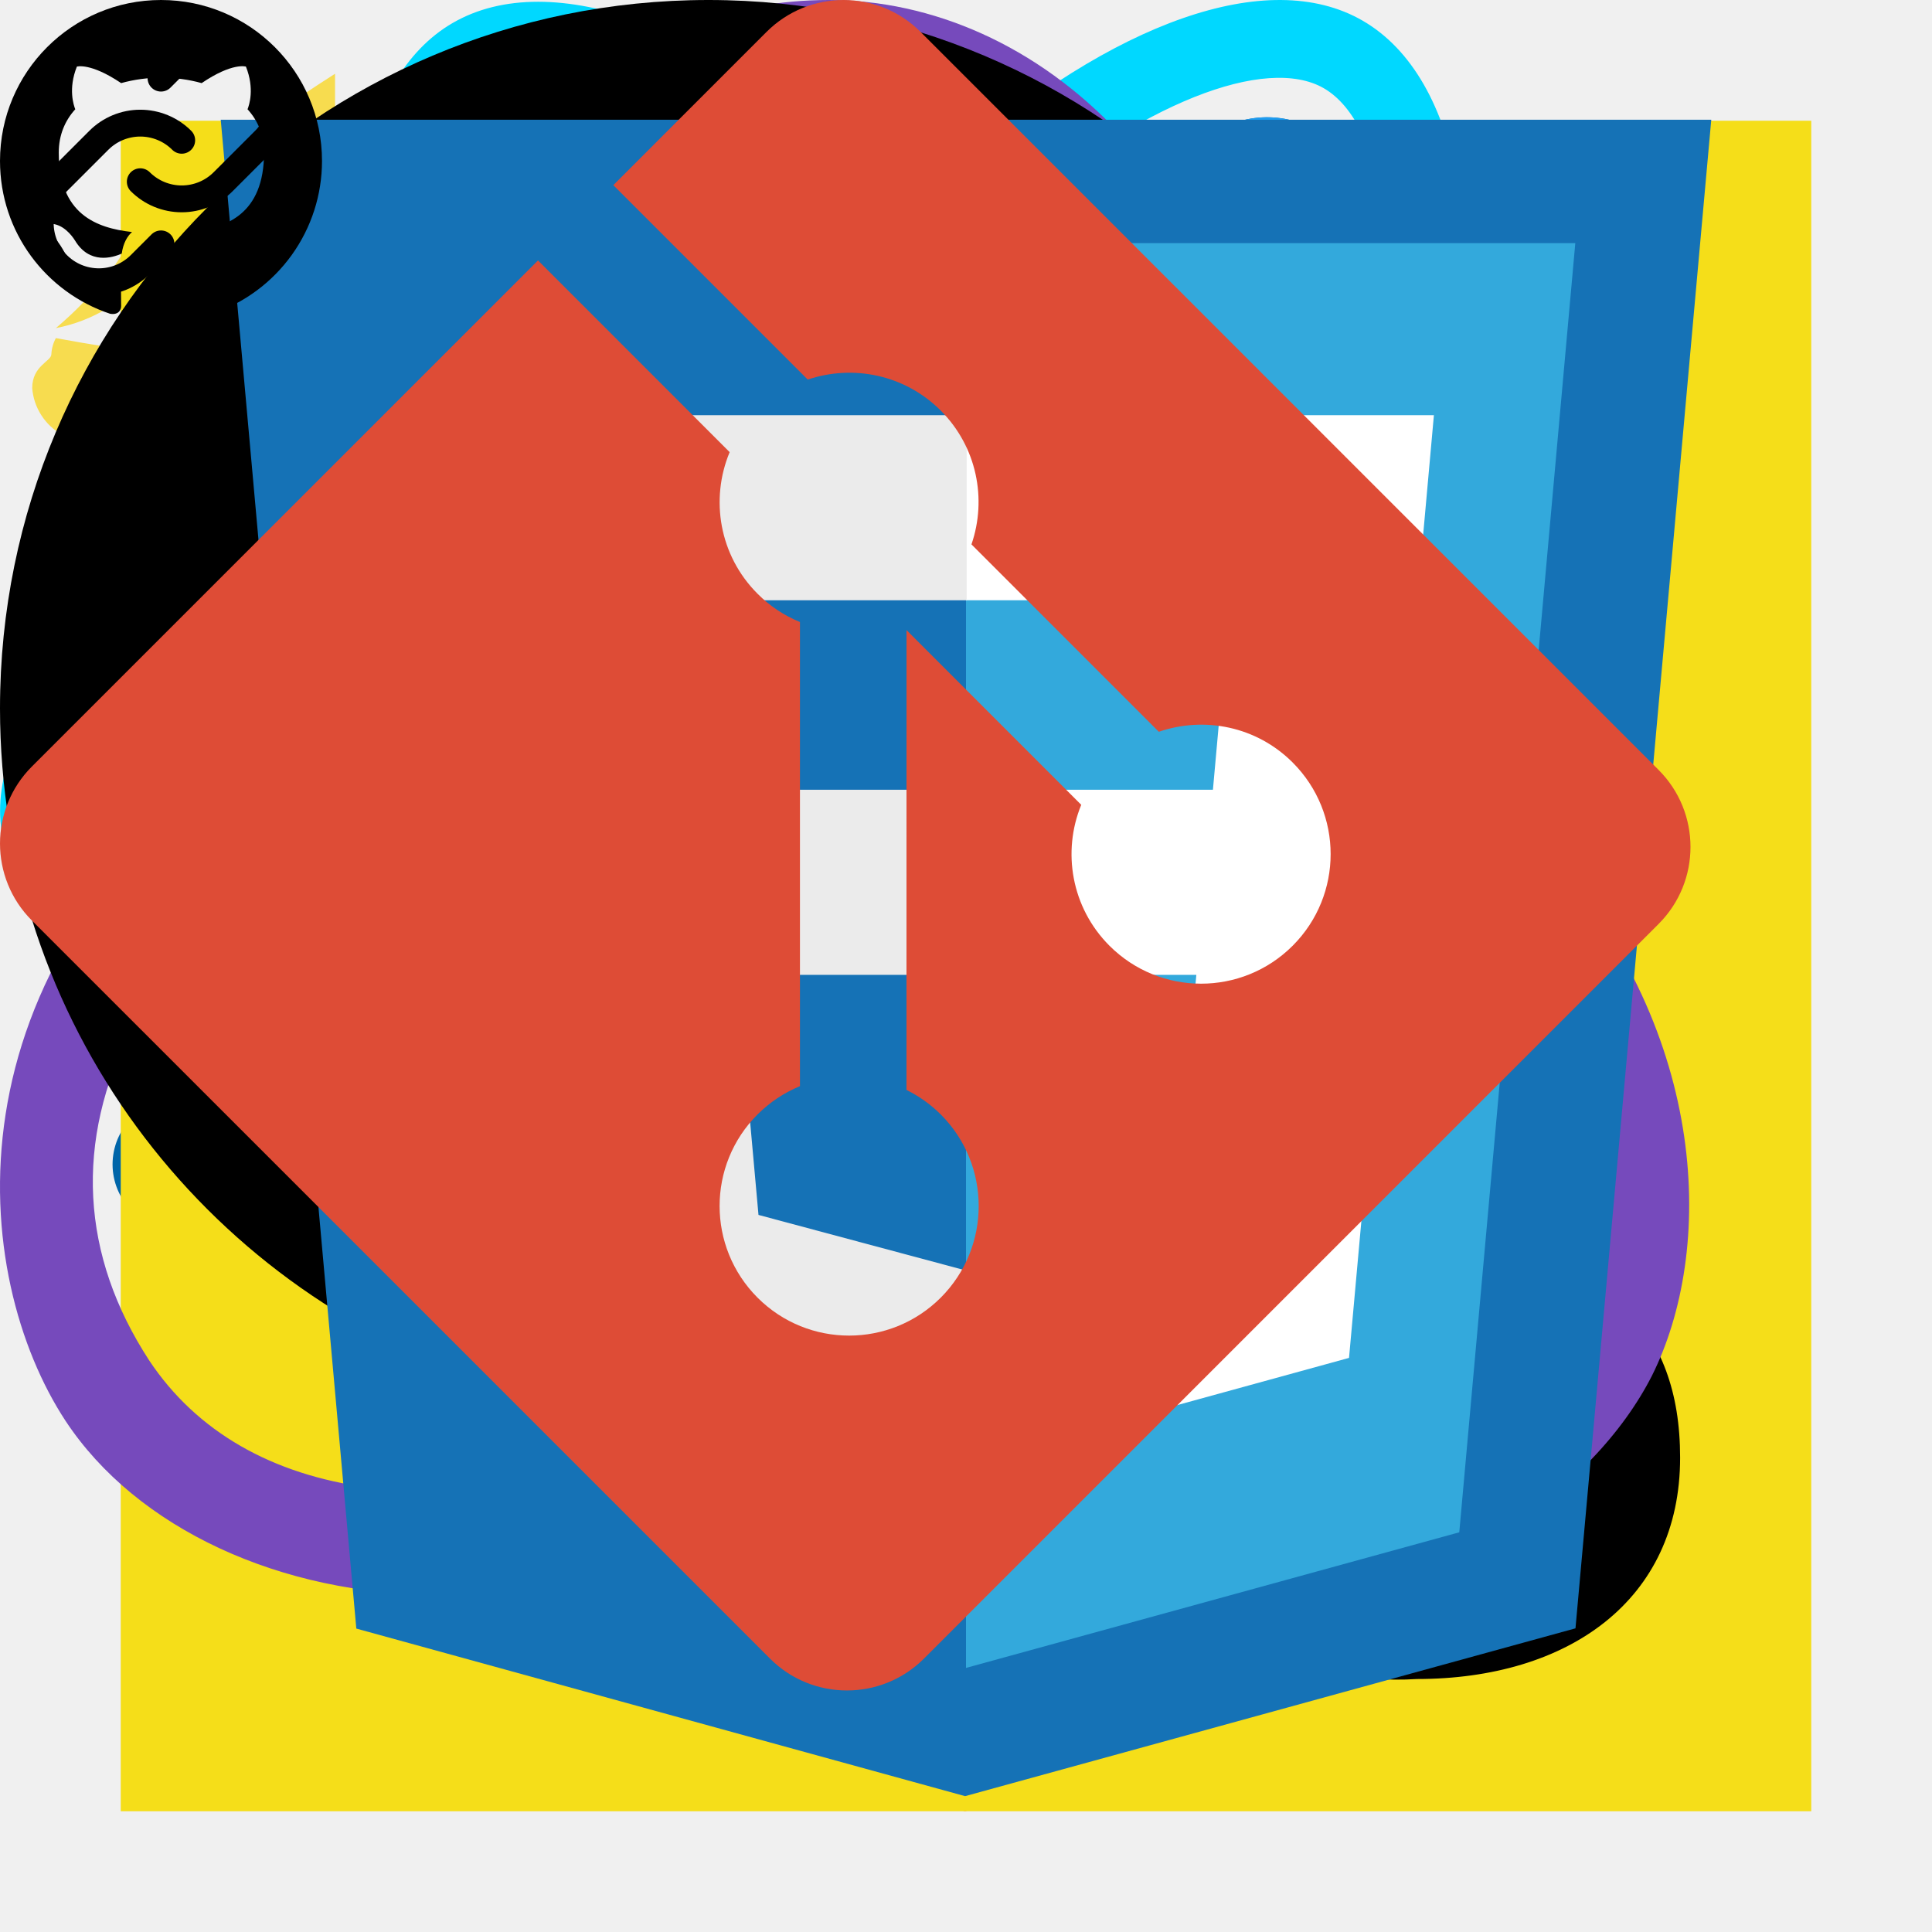
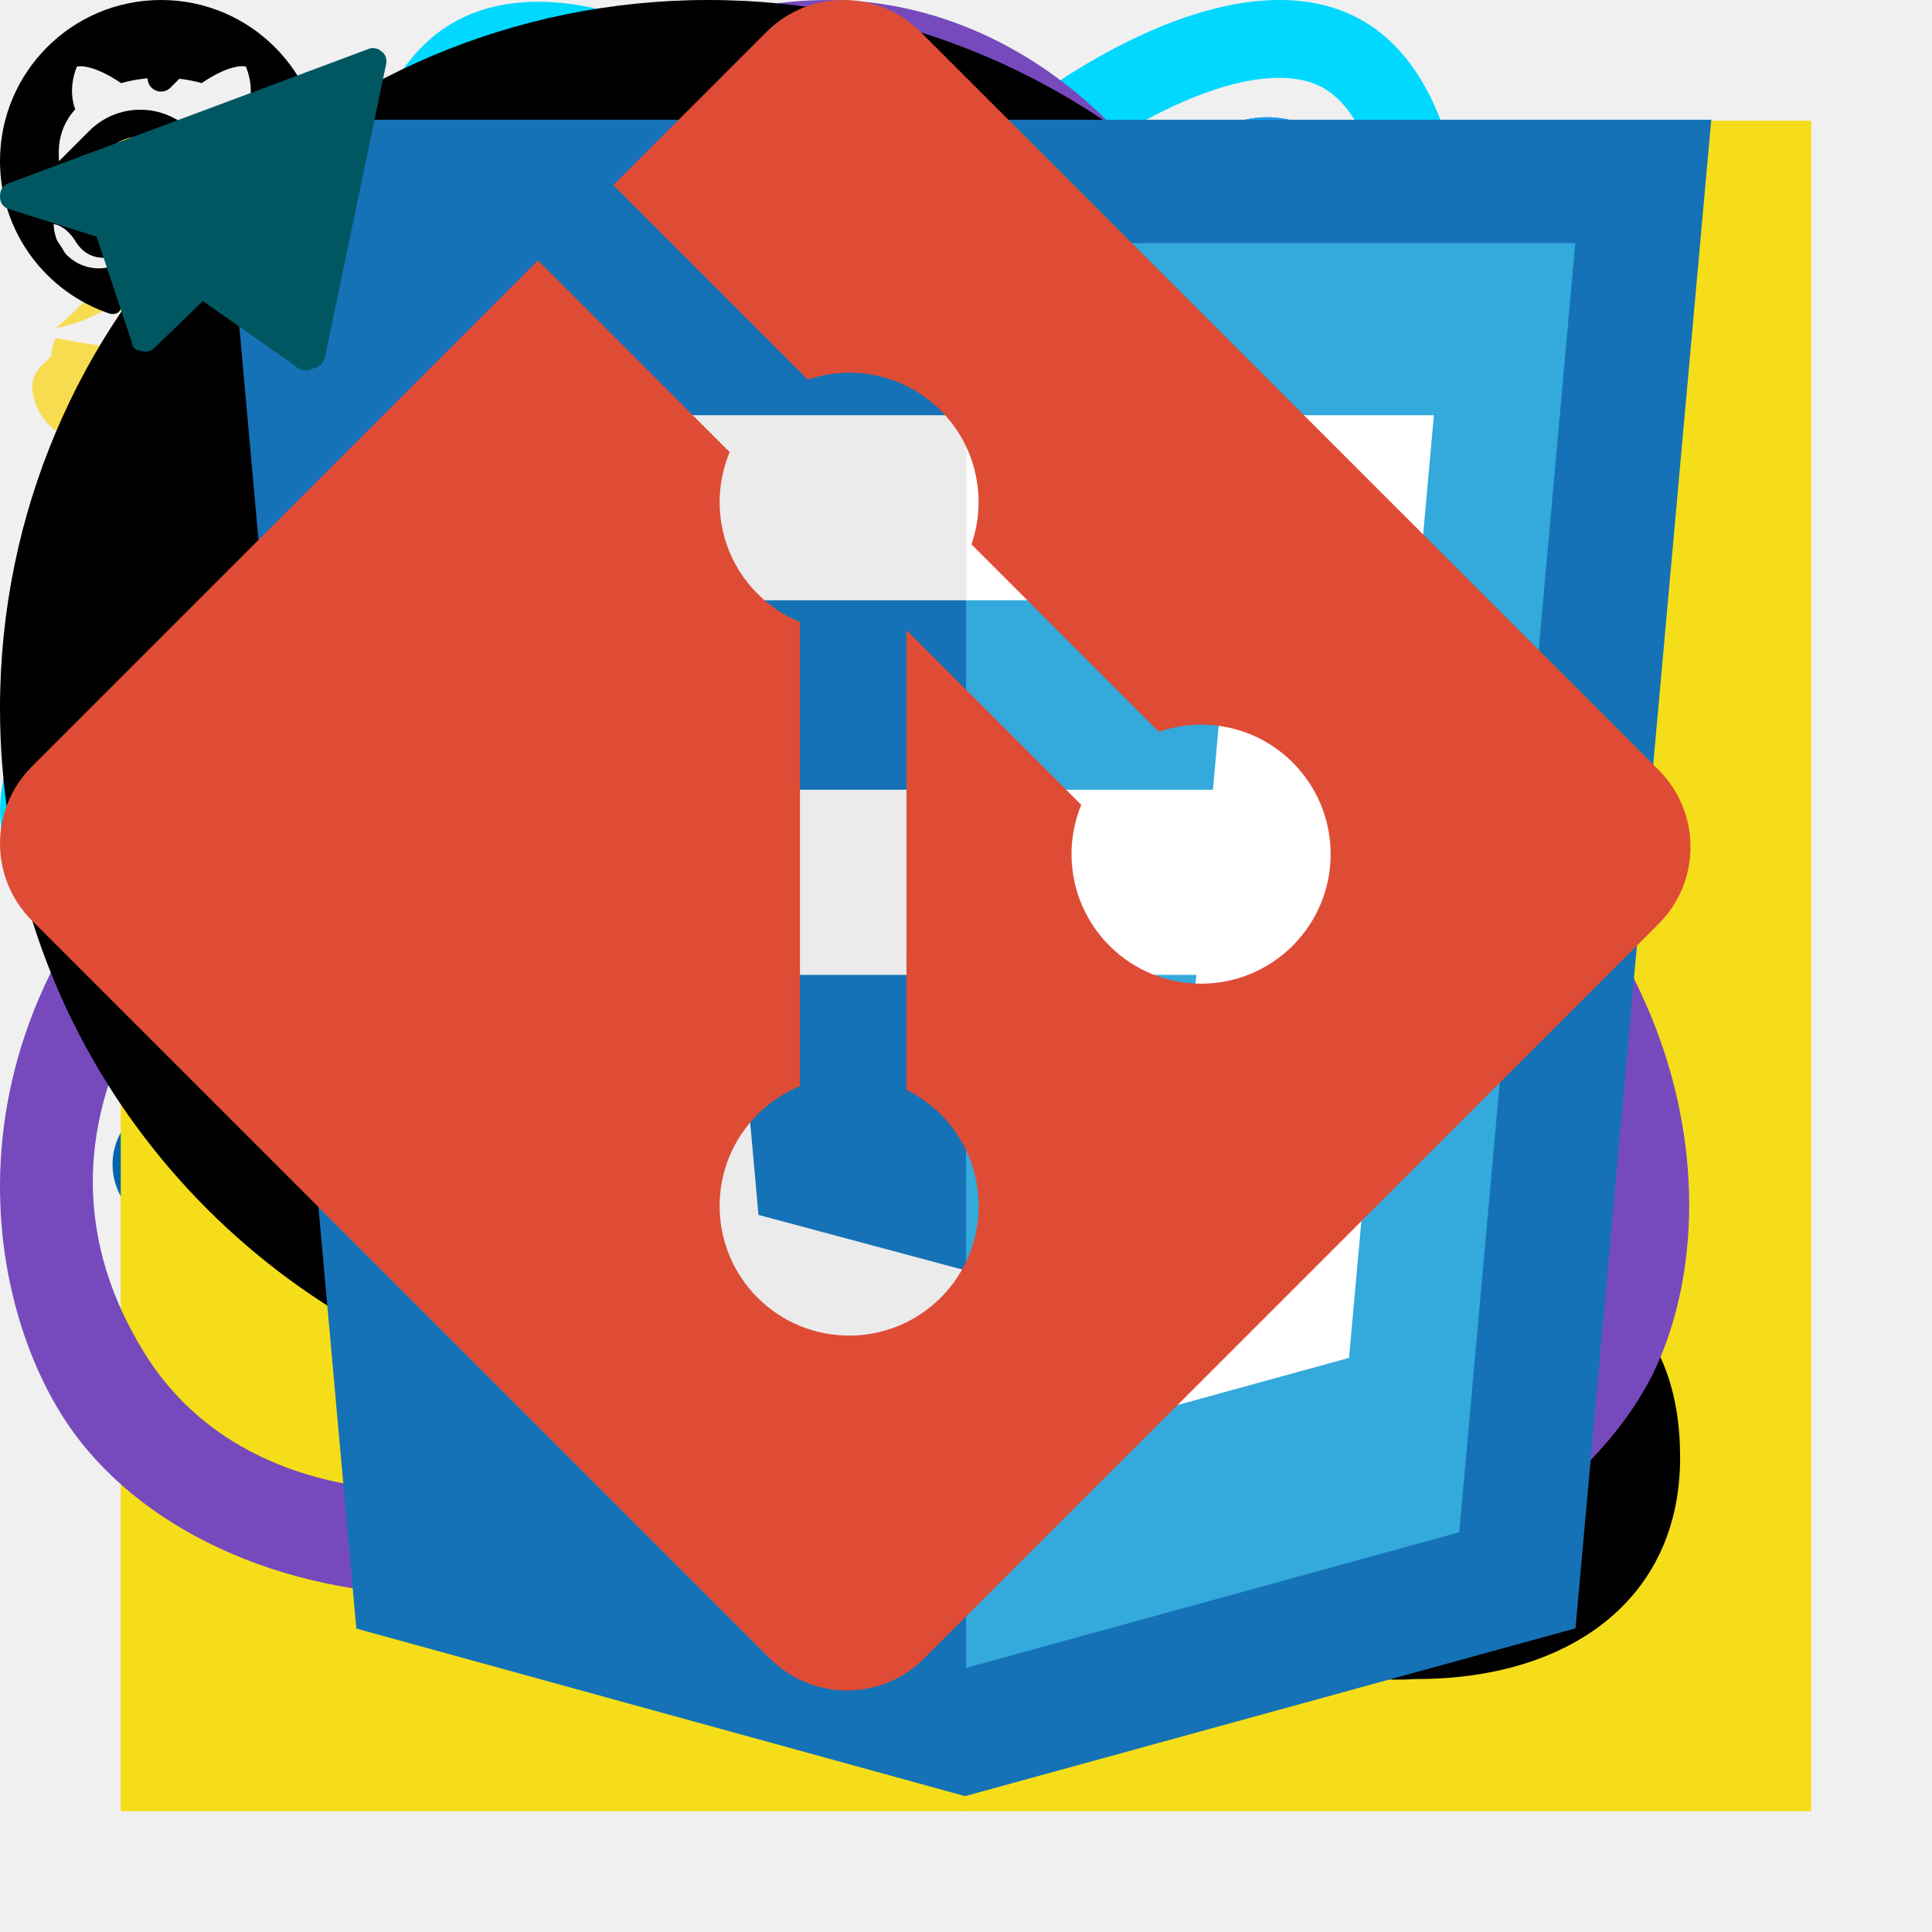
<svg xmlns="http://www.w3.org/2000/svg" width="120" height="120" viewBox="0 0 120 120" fill="none">
  <g id="falcon">
    <path d="M20.81,4.58c-1.24.78-3,2-5.37,3.51a60,60,0,0,0-5.83,4.18c-.81.84-1.45,3-2.94,4.82a23.7,23.7,0,0,1-3.2,3.29,9.75,9.75,0,0,0,3.2-1.23A12.56,12.56,0,0,0,10,16.35a17.63,17.63,0,0,1,1.35-1.86c1.18-1.12,5.31-2.8,7.83-3.6s3.1-.31,5.6-.78a9.72,9.72,0,0,0,3.37-1L30,3.4,20.81,6.79Z" style="fill:#f7dc4f" />
    <path d="M30,10.55l-3.51,6.12h-2.8L16,15.12v-1L19.57,12l2.62-.42ZM12.88,16.73l-.31,3.09-1.63.48-1.71-.57Z" style="fill:#f7dc4f" />
    <path d="M3.47,21a2.34,2.34,0,0,0-.28,1c0,.45-1.19.7-1.19,2.11a3.65,3.65,0,0,0,1.87,2.9L6.34,28.6A3.53,3.53,0,0,1,6,26.87a1.5,1.5,0,0,1,.79-1.35c.67-.53,6.77-1.59,8.59-1.33a5.92,5.92,0,0,1,3.37,1.87L27,20l-2.13-1.94H23.47l-1.94-.93H15.92l-2.36,4.93q-4.72-.23-5.67-.34C7.25,21.64,5.79,21.43,3.47,21Z" style="fill:#f7dc4f" />
  </g>
  <g id="css">
    <defs>
      <clipPath id="clip2_5710">
        <rect width="120" height="120" fill="white" fill-opacity="0" />
      </clipPath>
    </defs>
    <rect width="120" height="120" fill="#FFFFFF" fill-opacity="0" />
    <g clip-path="url(#clip2_5710)">
      <path d="M22.132 102.004L13.706 7.5L106.293 7.5L97.856 101.989L59.943 112.5L22.132 102.004Z" fill="#E44F26" fill-opacity="1" fill-rule="nonzero" />
      <path d="M60 104.468L90.638 95.974L97.845 15.229L60 15.229L60 104.468Z" fill="#F1662A" fill-opacity="1" fill-rule="nonzero" />
      <path d="M60 50.276L44.663 50.276L43.605 38.407L60 38.407L60 26.816L30.938 26.816L31.215 29.929L34.061 61.867L60 61.867L60 50.276ZM60 80.377L59.947 80.392L47.04 76.909L46.215 67.665L34.579 67.665L36.203 85.86L59.947 92.452L60 92.437L60 80.377Z" fill="#EBEBEB" fill-opacity="1" fill-rule="nonzero" />
      <path d="M59.959 50.276L59.959 61.867L74.231 61.867L72.889 76.901L59.959 80.389L59.959 92.449L83.723 85.86L83.895 83.902L86.618 53.389L86.903 50.276L59.959 50.276ZM59.959 26.816L59.959 38.407L87.957 38.407L88.189 35.805L88.718 29.929L88.995 26.816L59.959 26.816Z" fill="#FFFFFF" fill-opacity="1" fill-rule="nonzero" />
    </g>
  </g>
  <g id="vscode">
    <defs>
      <clipPath id="clip2_5696">
        <rect width="112" height="112" fill="white" fill-opacity="0" />
      </clipPath>
    </defs>
    <rect width="112" height="112" fill="#FFFFFF" fill-opacity="0" />
    <g clip-path="url(#clip2_5696)">
      <path d="M101.535 17.605L81.354 7.889C80.214 7.339 78.932 7.158 77.684 7.37C76.437 7.582 75.287 8.177 74.392 9.072L8.33 69.3C7.528 70.027 7.049 71.043 6.996 72.124C6.944 73.205 7.323 74.263 8.05 75.064C8.137 75.159 8.225 75.25 8.319 75.334L13.713 80.234C14.418 80.875 15.325 81.25 16.277 81.292C17.229 81.334 18.166 81.042 18.924 80.465L98.497 20.125C99.098 19.669 99.814 19.39 100.565 19.319C101.317 19.248 102.073 19.388 102.749 19.723C103.424 20.058 103.993 20.576 104.391 21.217C104.789 21.858 105 22.598 105 23.352L105 23.117C105 21.966 104.675 20.837 104.062 19.862C103.448 18.887 102.573 18.105 101.535 17.605Z" fill="#0065A9" fill-opacity="1" fill-rule="nonzero" />
      <path d="M101.535 94.395L81.354 104.115C80.214 104.662 78.932 104.843 77.685 104.631C76.438 104.419 75.287 103.825 74.392 102.932L8.33 42.7C7.528 41.973 7.049 40.957 6.996 39.876C6.944 38.795 7.323 37.737 8.05 36.935C8.137 36.841 8.225 36.75 8.319 36.666L13.713 31.766C14.418 31.122 15.328 30.746 16.282 30.704C17.236 30.662 18.175 30.956 18.935 31.535L98.497 91.875C99.098 92.331 99.814 92.61 100.565 92.681C101.317 92.752 102.073 92.612 102.749 92.277C103.424 91.942 103.993 91.424 104.391 90.783C104.789 90.142 105 89.403 105 88.648L105 88.9C104.996 90.049 104.669 91.173 104.056 92.145C103.444 93.117 102.57 93.897 101.535 94.395Z" fill="#007ACC" fill-opacity="1" fill-rule="nonzero" />
      <path d="M81.354 104.114C80.214 104.662 78.932 104.843 77.685 104.631C76.438 104.419 75.287 103.825 74.392 102.931C74.895 103.427 75.533 103.764 76.226 103.899C76.919 104.034 77.637 103.962 78.289 103.691C78.941 103.42 79.499 102.963 79.892 102.376C80.285 101.79 80.497 101.1 80.5 100.394L80.5 11.606C80.501 10.896 80.29 10.203 79.897 9.613C79.502 9.023 78.942 8.563 78.287 8.291C77.631 8.02 76.91 7.949 76.214 8.088C75.518 8.227 74.879 8.57 74.378 9.072C75.273 8.177 76.423 7.582 77.67 7.37C78.917 7.157 80.2 7.337 81.34 7.885L101.517 17.587C102.559 18.084 103.438 18.866 104.054 19.841C104.67 20.817 104.998 21.946 105 23.1L105 88.9C105 90.053 104.675 91.182 104.061 92.158C103.448 93.134 102.571 93.917 101.531 94.416L81.354 104.114Z" fill="#1F9CF0" fill-opacity="1" fill-rule="nonzero" />
    </g>
  </g>
  <g id="js">
    <defs>
      <clipPath id="clip2_5700">
        <rect width="120" height="120" fill="white" fill-opacity="0" />
      </clipPath>
    </defs>
    <rect width="120" height="120" fill="#FFFFFF" fill-opacity="0" />
    <g clip-path="url(#clip2_5700)">
      <path d="M7.5 7.5L112.5 7.5L112.5 112.5L7.5 112.5L7.5 7.5Z" fill="#F5DE19" fill-opacity="1" fill-rule="nonzero" />
      <path d="M78.034 89.531C78.928 91.349 80.318 92.876 82.043 93.938C83.769 94.999 85.758 95.552 87.784 95.531C91.871 95.531 94.485 93.487 94.485 90.656C94.485 87.281 91.8 86.074 87.3 84.105L84.832 83.047C77.707 80.014 72.982 76.215 72.982 68.183C72.982 60.784 78.607 55.148 87.431 55.148C90.288 54.941 93.142 55.581 95.637 56.986C98.133 58.391 100.159 60.499 101.464 63.049L93.75 67.98C93.248 66.716 92.373 65.635 91.242 64.879C90.11 64.124 88.776 63.73 87.416 63.75C86.823 63.691 86.224 63.755 85.657 63.94C85.09 64.125 84.568 64.427 84.123 64.824C83.679 65.222 83.323 65.709 83.077 66.252C82.831 66.795 82.701 67.384 82.695 67.98C82.695 70.939 84.529 72.139 88.763 73.98L91.23 75.037C99.615 78.634 104.355 82.297 104.355 90.536C104.355 99.42 97.376 104.287 88.005 104.287C84.354 104.52 80.713 103.691 77.522 101.901C74.332 100.11 71.727 97.434 70.024 94.196L78.034 89.531ZM43.178 90.386C44.726 93.135 46.136 95.46 49.526 95.46C52.766 95.46 54.814 94.192 54.814 89.261L54.814 55.71L64.68 55.71L64.68 89.392C64.68 99.608 58.68 104.258 49.946 104.258C46.859 104.426 43.793 103.657 41.151 102.051C38.51 100.444 36.416 98.076 35.145 95.257L43.178 90.386Z" fill="#000000" fill-opacity="1" fill-rule="nonzero" />
    </g>
  </g>
  <g id="react">
    <defs>
      <clipPath id="clip2_5687">
        <rect width="100" height="100" fill="white" fill-opacity="0" />
      </clipPath>
    </defs>
    <rect width="100" height="100" fill="#FFFFFF" fill-opacity="0" />
    <g clip-path="url(#clip2_5687)">
      <path d="M92.906 32.703C91.703 32.289 90.49 31.905 89.269 31.552C89.474 30.711 89.663 29.879 89.83 29.062C92.584 15.648 90.784 4.842 84.636 1.284C78.742 -2.127 69.102 1.429 59.366 9.933C58.406 10.773 57.468 11.637 56.552 12.524C55.939 11.934 55.315 11.355 54.68 10.789C44.477 1.696 34.249 -2.136 28.108 1.432C22.219 4.854 20.475 15.013 22.954 27.725C23.2 28.984 23.479 30.237 23.789 31.482C22.341 31.895 20.944 32.334 19.607 32.802C7.644 36.988 0.005 43.548 0.005 50.353C0.005 57.381 8.206 64.43 20.666 68.704C21.676 69.049 22.695 69.369 23.721 69.663C23.387 71.004 23.092 72.354 22.834 73.711C20.471 86.203 22.316 96.122 28.189 99.522C34.255 103.033 44.437 99.425 54.351 90.727C55.154 90.02 55.94 89.292 56.708 88.546C57.7 89.507 58.719 90.439 59.763 91.343C69.366 99.636 78.85 102.985 84.718 99.576C90.778 96.055 92.748 85.399 90.191 72.436C89.989 71.42 89.763 70.409 89.513 69.405C90.228 69.192 90.93 68.973 91.614 68.746C104.567 64.438 112.995 57.475 112.995 50.353C112.995 43.523 105.109 36.919 92.906 32.703ZM90.096 64.147C89.478 64.352 88.844 64.55 88.198 64.743C86.768 60.2 84.839 55.368 82.477 50.376C84.731 45.504 86.586 40.734 87.976 36.22C89.132 36.556 90.253 36.91 91.335 37.283C101.791 40.896 108.168 46.237 108.168 50.353C108.168 54.737 101.281 60.428 90.096 64.147ZM85.456 73.376C86.586 79.109 86.748 84.291 85.999 88.344C85.326 91.984 83.973 94.411 82.299 95.384C78.738 97.453 71.124 94.764 62.911 87.671C61.94 86.83 60.993 85.963 60.07 85.07C63.254 81.576 66.436 77.513 69.541 73.001C75.003 72.514 80.164 71.719 84.844 70.633C85.069 71.543 85.273 72.457 85.456 73.376ZM38.526 95.026C35.047 96.259 32.276 96.295 30.601 95.325C27.037 93.262 25.555 85.298 27.576 74.615C27.816 73.353 28.092 72.097 28.401 70.85C33.029 71.878 38.152 72.617 43.627 73.062C46.754 77.478 50.028 81.536 53.327 85.089C52.626 85.77 51.908 86.434 51.174 87.079C46.79 90.925 42.397 93.654 38.526 95.026ZM22.227 64.12C16.718 62.23 12.168 59.774 9.049 57.093C6.247 54.685 4.832 52.293 4.832 50.353C4.832 46.223 10.966 40.956 21.196 37.377C22.438 36.942 23.737 36.533 25.085 36.148C26.5 40.764 28.354 45.59 30.593 50.471C28.325 55.423 26.444 60.327 25.016 64.997C24.08 64.728 23.15 64.435 22.227 64.12ZM27.691 26.795C25.567 15.903 26.977 7.687 30.527 5.625C34.307 3.429 42.665 6.56 51.475 14.412C52.05 14.925 52.615 15.448 53.171 15.982C49.888 19.52 46.644 23.548 43.545 27.937C38.231 28.431 33.145 29.225 28.468 30.289C28.179 29.131 27.92 27.966 27.691 26.795L27.691 26.795ZM76.43 38.874C75.325 36.959 74.18 35.068 72.994 33.202C76.599 33.66 80.053 34.267 83.297 35.01C82.323 38.142 81.109 41.417 79.681 44.775C78.636 42.787 77.552 40.819 76.43 38.874ZM56.554 19.444C58.781 21.865 61.01 24.568 63.203 27.5C58.754 27.289 54.298 27.288 49.849 27.498C52.044 24.592 54.293 21.893 56.554 19.444ZM36.551 38.907C35.442 40.837 34.379 42.792 33.361 44.771C31.956 41.425 30.753 38.135 29.771 34.958C32.995 34.234 36.433 33.643 40.015 33.194C38.816 35.07 37.661 36.975 36.551 38.907L36.551 38.907ZM40.118 67.857C36.417 67.442 32.927 66.881 29.704 66.177C30.702 62.943 31.931 59.583 33.367 56.165C34.389 58.146 35.456 60.102 36.57 62.033C37.715 64.017 38.9 65.961 40.118 67.857ZM56.688 81.603C54.399 79.126 52.118 76.385 49.889 73.437C52.053 73.522 54.258 73.566 56.5 73.566C58.803 73.566 61.08 73.514 63.321 73.414C61.12 76.414 58.899 79.159 56.688 81.603ZM79.726 55.991C81.237 59.446 82.51 62.788 83.52 65.967C80.244 66.717 76.707 67.321 72.98 67.77C74.175 65.87 75.331 63.946 76.449 62C77.586 60.021 78.678 58.018 79.726 55.991ZM72.268 59.579C70.556 62.563 68.749 65.491 66.847 68.357C63.404 68.602 59.952 68.723 56.5 68.722C52.984 68.722 49.563 68.612 46.27 68.397C44.319 65.538 42.477 62.605 40.747 59.606L40.748 59.606C39.026 56.622 37.417 53.574 35.926 50.468C37.414 47.362 39.017 44.312 40.733 41.327L40.732 41.327C42.447 38.341 44.275 35.421 46.211 32.573C49.571 32.318 53.017 32.185 56.499 32.185L56.5 32.185C59.998 32.185 63.449 32.319 66.808 32.576C68.724 35.419 70.54 38.329 72.252 41.301C73.974 44.28 75.598 47.315 77.123 50.4C75.614 53.517 73.994 56.578 72.268 59.579ZM82.225 5.481C86.008 7.671 87.48 16.502 85.103 28.084C84.951 28.823 84.781 29.576 84.596 30.339C79.907 29.253 74.817 28.445 69.487 27.943C66.383 23.506 63.166 19.472 59.936 15.979C60.782 15.16 61.649 14.363 62.535 13.587C70.877 6.301 78.673 3.425 82.225 5.481ZM56.5 40.226C62.072 40.226 66.59 44.76 66.59 50.353C66.59 55.946 62.072 60.479 56.5 60.479C50.928 60.479 46.41 55.946 46.41 50.353C46.41 44.76 50.928 40.226 56.5 40.226Z" fill="#00D8FF" fill-opacity="1" fill-rule="nonzero" />
    </g>
  </g>
  <g id="redux">
    <path id="Vector" d="M72.697 69.563C76.569 69.162 79.506 65.824 79.373 61.818C79.239 57.813 75.901 54.609 71.896 54.609L71.629 54.609C67.49 54.742 64.286 58.214 64.419 62.352C64.553 64.355 65.354 66.091 66.555 67.293C62.016 76.239 55.073 82.781 44.659 88.255C37.583 91.993 30.24 93.329 22.897 92.394C16.889 91.593 12.216 88.923 9.278 84.516C5.006 77.974 4.606 70.897 8.211 63.821C10.748 58.748 14.752 55.009 17.289 53.14C16.755 51.404 15.954 48.467 15.554 46.331C-3.806 60.35 -1.803 79.309 4.072 88.255C8.478 94.931 17.423 99.07 27.303 99.07C29.973 99.07 32.643 98.803 35.313 98.136C52.403 94.797 65.354 84.65 72.697 69.563ZM96.196 53.007C86.048 41.123 71.095 34.581 54.005 34.581L51.869 34.581C50.668 32.178 48.131 30.575 45.327 30.575L45.06 30.575C40.921 30.709 37.717 34.18 37.85 38.32C37.984 42.325 41.322 45.529 45.327 45.529L45.594 45.529C48.531 45.396 51.068 43.527 52.136 40.99L54.539 40.99C64.686 40.99 74.299 43.927 82.978 49.668C89.653 54.075 94.46 59.816 97.13 66.759C99.4 72.366 99.266 77.841 96.863 82.514C93.124 89.59 86.85 93.462 78.572 93.462C73.231 93.462 68.158 91.86 65.487 90.658C64.019 91.993 61.348 94.129 59.479 95.465C65.221 98.135 71.095 99.604 76.702 99.604C89.52 99.604 98.999 92.528 102.604 85.451C106.476 77.707 106.208 64.355 96.196 53.007ZM28.371 71.832C28.504 75.838 31.842 79.042 35.848 79.042L36.115 79.042C40.254 78.909 43.458 75.437 43.324 71.298C43.191 67.292 39.853 64.088 35.848 64.088L35.581 64.088C35.313 64.088 34.913 64.088 34.646 64.221C29.172 55.142 26.902 45.262 27.704 34.581C28.237 26.57 30.908 19.627 35.581 13.885C39.452 8.945 46.929 6.542 52.003 6.409C66.155 6.141 72.163 23.766 72.564 30.842C74.299 31.243 77.237 32.178 79.239 32.845C77.637 11.216 64.286 0 51.469 0C39.452 0 28.371 8.679 23.965 21.496C17.823 38.587 21.829 55.009 29.305 67.96C28.638 68.895 28.237 70.364 28.371 71.832L28.371 71.832Z" fill="#764ABC" fill-opacity="1" fill-rule="nonzero" />
  </g>
  <g id="github">
    <path id="Vector" d="M44 0C19.69 0 0 19.69 0 44C0 63.47 12.595 79.915 30.085 85.745C32.285 86.13 33.11 84.81 33.11 83.655C33.11 82.61 33.055 79.145 33.055 75.46C22 77.495 19.14 72.765 18.26 70.29C17.765 69.025 15.62 65.12 13.75 64.075C12.21 63.25 10.01 61.215 13.695 61.16C17.16 61.105 19.635 64.35 20.46 65.67C24.42 72.325 30.745 70.455 33.275 69.3C33.66 66.44 34.815 64.515 36.08 63.415C26.29 62.315 16.06 58.52 16.06 41.69C16.06 36.905 17.765 32.945 20.57 29.865C20.13 28.765 18.59 24.255 21.01 18.205C21.01 18.205 24.695 17.05 33.11 22.715C36.63 21.725 40.37 21.23 44.11 21.23C47.85 21.23 51.59 21.725 55.11 22.715C63.525 16.995 67.21 18.205 67.21 18.205C69.63 24.255 68.09 28.765 67.65 29.865C70.455 32.945 72.16 36.85 72.16 41.69C72.16 58.575 61.875 62.315 52.085 63.415C53.68 64.79 55.055 67.43 55.055 71.555C55.055 77.44 55 82.17 55 83.655C55 84.81 55.825 86.185 58.025 85.745C66.76 82.796 74.35 77.182 79.727 69.694C85.104 62.205 87.997 53.219 88 44C88 19.69 68.31 0 44 0Z" fill="#000000" fill-opacity="1" fill-rule="evenodd" />
  </g>
  <g id="html">
    <defs>
      <clipPath id="clip2_5703">
        <rect width="120" height="119" fill="white" fill-opacity="0" />
      </clipPath>
    </defs>
    <rect width="120" height="119" fill="#FFFFFF" fill-opacity="0" />
    <g clip-path="url(#clip2_5703)">
      <path d="M22.132 101.154L13.71 7.438L106.29 7.438L97.856 101.139L59.944 111.562L22.132 101.154Z" fill="#1572B6" fill-opacity="1" fill-rule="nonzero" />
      <path d="M60 103.597L90.638 95.174L97.845 15.102L60 15.102L60 103.597Z" fill="#33A9DC" fill-opacity="1" fill-rule="nonzero" />
      <path d="M60 49.054L75.337 49.054L76.395 37.284L60 37.284L60 25.79L89.062 25.79L88.785 28.872L85.939 60.549L60 60.549L60 49.054Z" fill="#FFFFFF" fill-opacity="1" fill-rule="nonzero" />
      <path d="M60.071 78.904L60.019 78.919L47.111 75.461L46.286 66.294L34.65 66.294L36.273 84.341L60.015 90.879L60.071 90.864L60.071 78.904Z" fill="#EBEBEB" fill-opacity="1" fill-rule="nonzero" />
      <path d="M74.351 60.062L72.956 75.453L60.03 78.912L60.03 90.871L83.79 84.341L83.966 82.4L85.98 60.062L74.351 60.062Z" fill="#FFFFFF" fill-opacity="1" fill-rule="nonzero" />
      <path d="M60.041 25.79L60.041 37.284L32.044 37.284L31.811 34.7L31.282 28.872L31.005 25.79L60.041 25.79ZM60 49.054L60 60.549L47.253 60.549L47.021 57.964L46.496 52.137L46.219 49.054L60 49.054Z" fill="#EBEBEB" fill-opacity="1" fill-rule="nonzero" />
    </g>
  </g>
  <g id="git">
    <defs>
      <clipPath id="clip2_5685">
        <rect width="105" height="105" fill="white" fill-opacity="0" />
      </clipPath>
    </defs>
    <rect width="105" height="105" fill="#FFFFFF" fill-opacity="0" />
    <g clip-path="url(#clip2_5685)">
      <path d="M103.02 47.822L57.176 1.98C54.537 -0.66 50.255 -0.66 47.613 1.98L38.094 11.5L50.17 23.576C52.976 22.628 56.194 23.264 58.431 25.501C60.679 27.753 61.31 30.998 60.339 33.813L71.978 45.452C74.793 44.482 78.042 45.109 80.291 47.362C83.434 50.504 83.434 55.596 80.291 58.74C77.147 61.884 72.055 61.884 68.909 58.74C66.545 56.373 65.961 52.901 67.158 49.989L56.305 39.135L56.303 67.697C57.09 68.086 57.809 68.6 58.431 69.219C61.574 72.361 61.574 77.453 58.431 80.6C55.287 83.742 50.193 83.742 47.053 80.6C43.91 77.453 43.91 72.361 47.053 69.219C47.807 68.466 48.702 67.869 49.687 67.463L49.687 38.635C48.7 38.232 47.805 37.635 47.053 36.879C44.672 34.501 44.1 31.007 45.32 28.083L33.416 16.177L1.981 47.61C-0.66 50.252 -0.66 54.535 1.981 57.175L47.826 103.018C50.465 105.658 54.746 105.658 57.389 103.018L103.019 57.388C105.66 54.747 105.66 50.462 103.019 47.822L103.02 47.822Z" fill="#DE4C36" fill-opacity="1" fill-rule="nonzero" />
    </g>
  </g>
  <g id="chain">
    <defs>
      <clipPath id="clip4537_858">
        <rect id="akar-icons:link-chain" width="20" height="20" fill="white" fill-opacity="0" />
      </clipPath>
    </defs>
    <rect id="akar-icons:link-chain" width="20" height="20" fill="#FFFFFF" fill-opacity="0" />
    <g clip-path="url(#clip4537_858)">
      <path id="Vector" d="M11.287 8.713C10.604 8.031 9.678 7.648 8.713 7.648C7.748 7.648 6.823 8.031 6.14 8.713L3.566 11.287C2.883 11.969 2.5 12.895 2.5 13.86C2.5 14.826 2.883 15.752 3.566 16.434C4.249 17.117 5.174 17.5 6.14 17.5C7.105 17.5 8.031 17.117 8.713 16.434L10 15.148" stroke="#000000" stroke-opacity="1" stroke-width="1.667" stroke-linejoin="round" stroke-linecap="round" />
      <path id="Vector" d="M8.713 11.287C9.396 11.969 10.322 12.352 11.287 12.352C12.252 12.352 13.178 11.969 13.86 11.287L16.434 8.713C17.117 8.031 17.5 7.105 17.5 6.14C17.5 5.174 17.117 4.248 16.434 3.566C15.752 2.883 14.826 2.5 13.86 2.5C12.895 2.5 11.969 2.883 11.287 3.566L10 4.853" stroke="#000000" stroke-opacity="1" stroke-width="1.667" stroke-linejoin="round" stroke-linecap="round" />
    </g>
  </g>
  <g id="gitIcon">
    <path id="Vector" d="M10 0C4.475 0 0 4.475 0 10C0 14.425 2.862 18.163 6.837 19.488C7.337 19.575 7.525 19.275 7.525 19.012C7.525 18.775 7.513 17.988 7.513 17.15C5 17.613 4.35 16.538 4.15 15.975C4.038 15.688 3.55 14.8 3.125 14.562C2.775 14.375 2.275 13.912 3.112 13.9C3.9 13.887 4.462 14.625 4.65 14.925C5.55 16.438 6.987 16.012 7.562 15.75C7.65 15.1 7.913 14.662 8.2 14.412C5.975 14.162 3.65 13.3 3.65 9.475C3.65 8.387 4.038 7.488 4.675 6.787C4.575 6.537 4.225 5.512 4.775 4.137C4.775 4.137 5.612 3.875 7.525 5.162C8.325 4.938 9.175 4.825 10.025 4.825C10.875 4.825 11.725 4.938 12.525 5.162C14.438 3.863 15.275 4.137 15.275 4.137C15.825 5.512 15.475 6.537 15.375 6.787C16.013 7.488 16.4 8.375 16.4 9.475C16.4 13.312 14.062 14.162 11.837 14.412C12.2 14.725 12.513 15.325 12.513 16.262C12.513 17.6 12.5 18.675 12.5 19.012C12.5 19.275 12.688 19.587 13.188 19.488C15.173 18.817 16.898 17.541 18.12 15.839C19.342 14.138 20 12.095 20 10C20 4.475 15.525 0 10 0Z" fill="#000000" fill-opacity="1" fill-rule="evenodd" />
  </g>
+   <g id="telegramLink" fill="#015761">
+     <path d="M18.4 22.8c.3.2.7.3 1 .1.5-.1.7-.4.8-.8L24 3.9c0-.2 0-.5-.3-.7A.8.8 0 0 0 23 3L.5 11.4c-.3.1-.5.4-.5.8s.2.7.6.8L6 14.7l2.2 6.6c0 .3.3.5.6.5.3.1.6 0 .8-.2l3-2.9 5.7 4ZM7.4 14 9 19.6l.3-3.5L19.6 7v-.3c0-.1-.2-.2-.3 0L7.3 14Z" />
+   </g>
+   <g id="linkin">
+     <path fill-rule="evenodd" d="M116.5 500.2V170.7H7v329.5h109.5zM61.8 125.7c38.1 0 62-25.4 62-57-.8-32.3-23.9-57-61.3-57-37.5 0-62 24.7-62 57 0 31.6 23.8 57 60.5 57h.8zM177 500.2s1.5-298.6 0-329.5h109.6v47.7h-.8c14.4-22.4 40.4-55.5 99.5-55.5 72 0 126.1 47.1 126.1 148.3v189H402V324c0-44.3-15.9-74.5-55.5-74.5-30.3 0-48.3 20.4-56.2 40-3 7-3.6 17-3.6 26.8v184H177z" clip-rule="evenodd" />
+   </g>
</svg>
